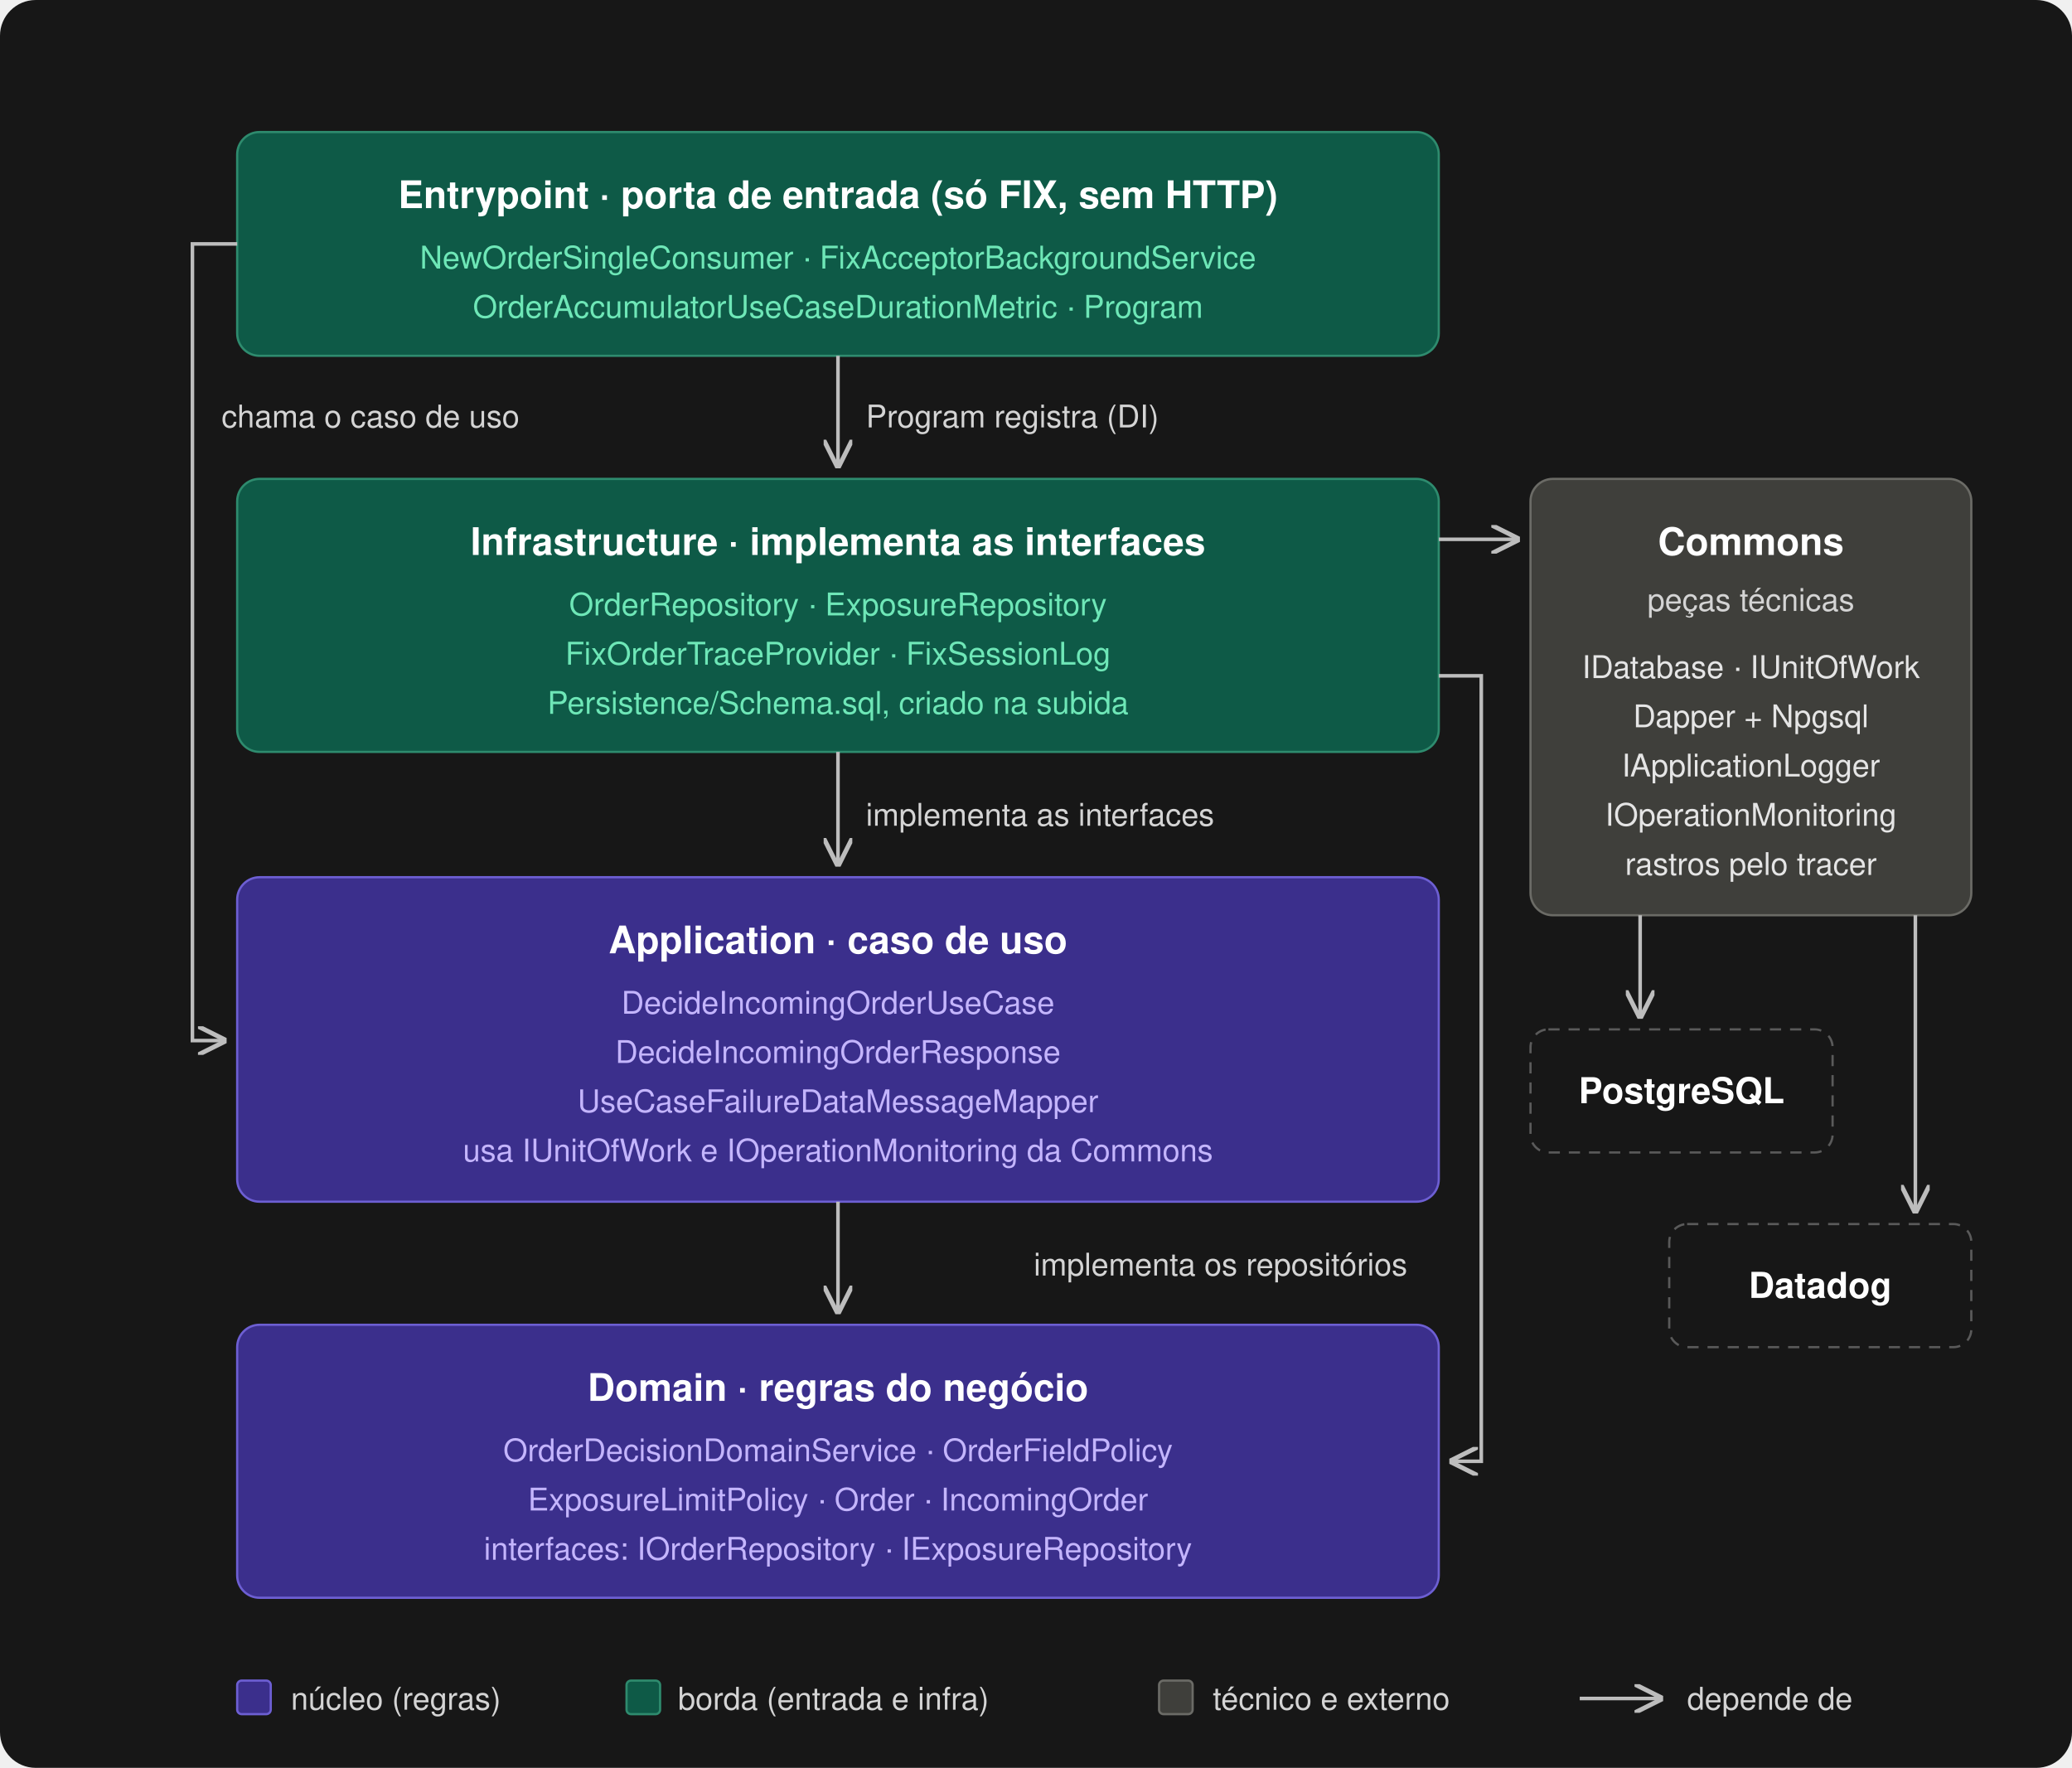
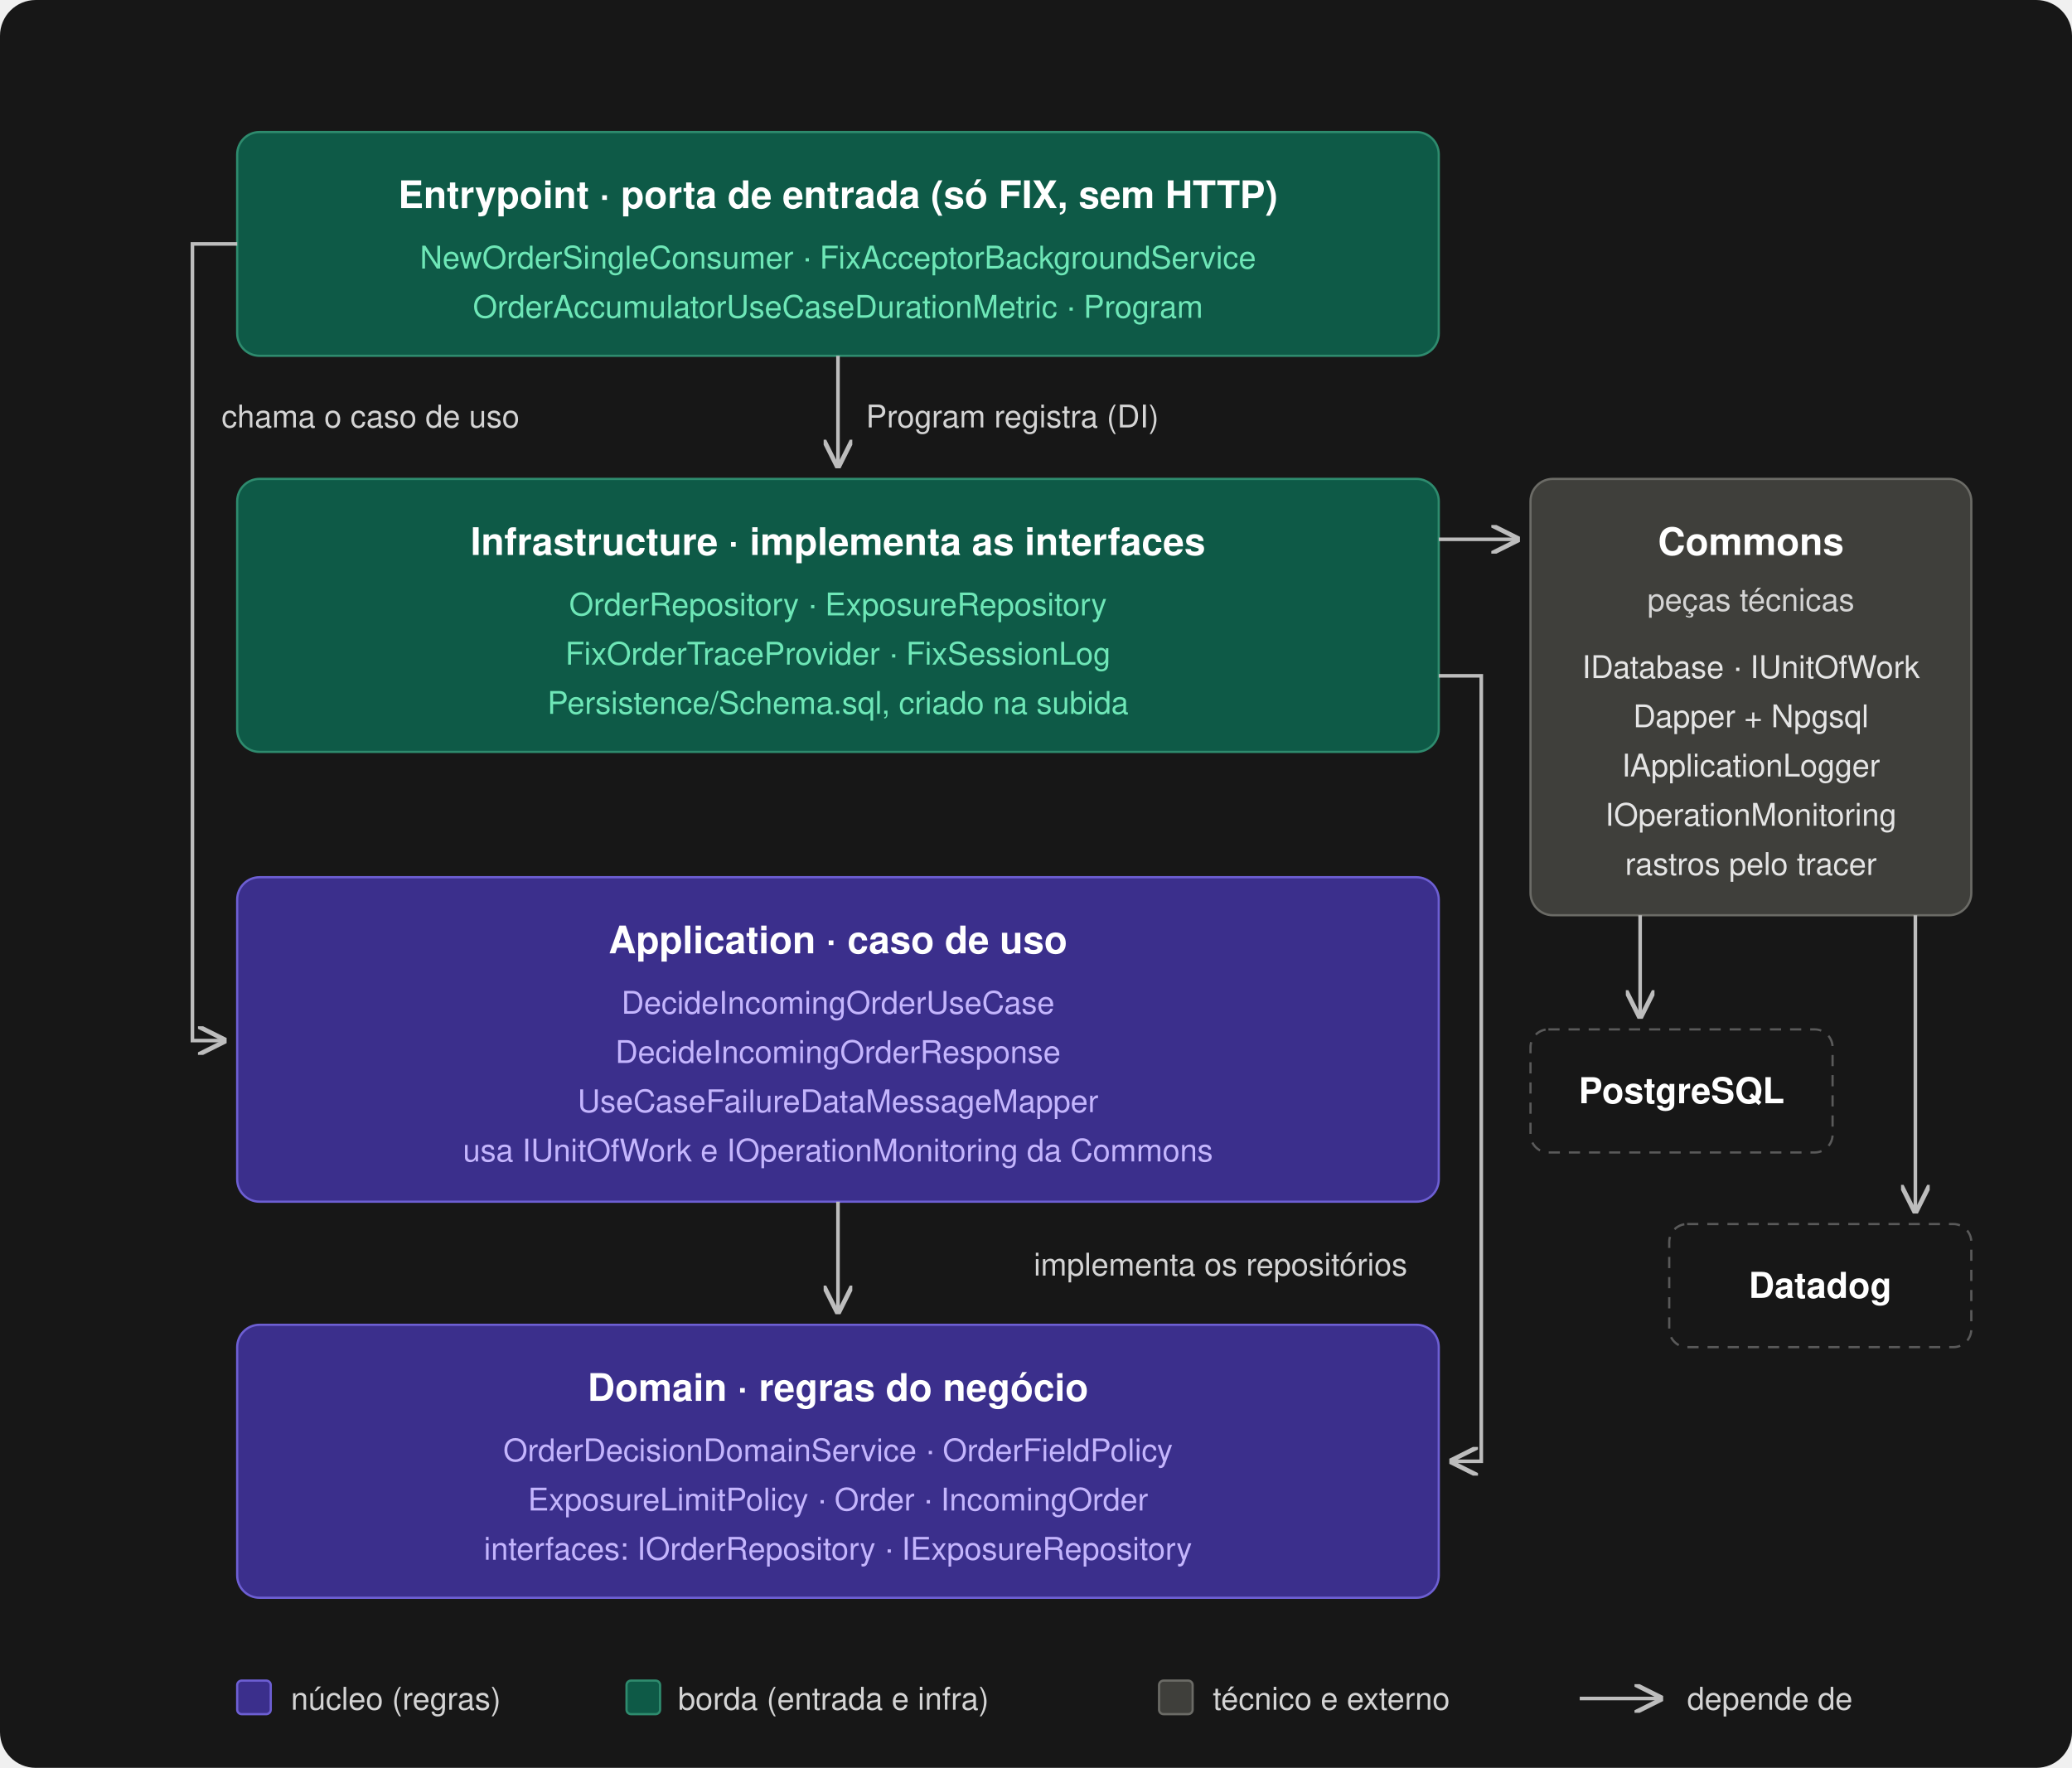
<svg xmlns="http://www.w3.org/2000/svg" width="926" height="790" viewBox="0 0 926 790" font-family="Segoe UI, system-ui, -apple-system, Helvetica, Arial, sans-serif">
  <defs>
    <marker id="ponta" viewBox="0 0 10 10" refX="9" refY="5" markerWidth="8" markerHeight="8" orient="auto-start-reverse">
      <path d="M0,0 L10,5 L0,10" fill="none" stroke="#BDBDBD" stroke-width="1.6" />
    </marker>
  </defs>
  <rect x="0" y="0" width="926" height="790" rx="16" fill="#171717" />
  <rect x="106" y="59" width="537" height="100" rx="10" fill="#0E5A47" stroke="#2E8B6E" />
  <text x="374.5" y="93" text-anchor="middle" font-size="17" font-weight="700" fill="#FFFFFF">Entrypoint · porta de entrada (só FIX, sem HTTP)</text>
  <text x="374.5" y="120" text-anchor="middle" font-size="14" fill="#6EE7B7">NewOrderSingleConsumer · FixAcceptorBackgroundService</text>
  <text x="374.5" y="142" text-anchor="middle" font-size="14" fill="#6EE7B7">OrderAccumulatorUseCaseDurationMetric · Program</text>
  <rect x="106" y="214" width="537" height="122" rx="10" fill="#0E5A47" stroke="#2E8B6E" />
  <text x="374.5" y="248" text-anchor="middle" font-size="17" font-weight="700" fill="#FFFFFF">Infrastructure · implementa as interfaces</text>
  <text x="374.5" y="275" text-anchor="middle" font-size="14" fill="#6EE7B7">OrderRepository · ExposureRepository</text>
  <text x="374.5" y="297" text-anchor="middle" font-size="14" fill="#6EE7B7">FixOrderTraceProvider · FixSessionLog</text>
  <text x="374.5" y="319" text-anchor="middle" font-size="14" fill="#6EE7B7">Persistence/Schema.sql, criado na subida</text>
  <rect x="106" y="392" width="537" height="145" rx="10" fill="#3B2F8C" stroke="#6D5FD3" />
  <text x="374.5" y="426" text-anchor="middle" font-size="17" font-weight="700" fill="#FFFFFF">Application · caso de uso</text>
  <text x="374.5" y="453" text-anchor="middle" font-size="14" fill="#C4B5FD">DecideIncomingOrderUseCase</text>
  <text x="374.5" y="475" text-anchor="middle" font-size="14" fill="#C4B5FD">DecideIncomingOrderResponse</text>
  <text x="374.5" y="497" text-anchor="middle" font-size="14" fill="#C4B5FD">UseCaseFailureDataMessageMapper</text>
  <text x="374.5" y="519" text-anchor="middle" font-size="14" fill="#C4B5FD">usa IUnitOfWork e IOperationMonitoring da Commons</text>
  <rect x="106" y="592" width="537" height="122" rx="10" fill="#3B2F8C" stroke="#6D5FD3" />
  <text x="374.5" y="626" text-anchor="middle" font-size="17" font-weight="700" fill="#FFFFFF">Domain · regras do negócio</text>
  <text x="374.5" y="653" text-anchor="middle" font-size="14" fill="#C4B5FD">OrderDecisionDomainService · OrderFieldPolicy</text>
  <text x="374.5" y="675" text-anchor="middle" font-size="14" fill="#C4B5FD">ExposureLimitPolicy · Order · IncomingOrder</text>
  <text x="374.5" y="697" text-anchor="middle" font-size="14" fill="#C4B5FD">interfaces: IOrderRepository · IExposureRepository</text>
  <rect x="684" y="214" width="197" height="195" rx="10" fill="#3F3F3B" stroke="#6B6B66" />
  <text x="782.5" y="248" text-anchor="middle" font-size="17" font-weight="700" fill="#FFFFFF">Commons</text>
  <text x="782.5" y="273" text-anchor="middle" font-size="14" fill="#D4D4D4">peças técnicas</text>
  <text x="782.5" y="303" text-anchor="middle" font-size="14" fill="#E5E5E5">IDatabase · IUnitOfWork</text>
  <text x="782.5" y="325" text-anchor="middle" font-size="14" fill="#E5E5E5">Dapper + Npgsql</text>
  <text x="782.5" y="347" text-anchor="middle" font-size="14" fill="#E5E5E5">IApplicationLogger</text>
  <text x="782.5" y="369" text-anchor="middle" font-size="14" fill="#E5E5E5">IOperationMonitoring</text>
  <text x="782.5" y="391" text-anchor="middle" font-size="14" fill="#E5E5E5">rastros pelo tracer</text>
  <rect x="684" y="460" width="135" height="55" rx="8" fill="none" stroke="#5A5A5A" stroke-dasharray="5 4" />
  <text x="751.5" y="493" text-anchor="middle" font-size="16" font-weight="700" fill="#FFFFFF">PostgreSQL</text>
  <rect x="746" y="547" width="135" height="55" rx="8" fill="none" stroke="#5A5A5A" stroke-dasharray="5 4" />
  <text x="813.5" y="580" text-anchor="middle" font-size="16" font-weight="700" fill="#FFFFFF">Datadog</text>
  <g fill="none" stroke="#BDBDBD" stroke-width="1.6" marker-end="url(#ponta)">
    <path d="M374.5 159 V208" />
-     <path d="M374.5 336 V386" />
    <path d="M374.5 537 V586" />
    <path d="M106 109 H86 V465 H100" />
    <path d="M643 302 H662 V653 H649" />
    <path d="M643 241 H678" />
    <path d="M733 409 V454" />
    <path d="M856 409 V541" />
  </g>
  <g font-size="14" fill="#D4D4D4">
    <text x="387" y="191">Program registra (DI)</text>
-     <text x="387" y="369">implementa as interfaces</text>
    <text x="99" y="191">chama o caso de uso</text>
    <text x="462" y="570">implementa os repositórios</text>
  </g>
  <g font-size="14" fill="#D4D4D4">
    <rect x="106" y="751" width="15" height="15" rx="2" fill="#3B2F8C" stroke="#6D5FD3" />
    <text x="130" y="764">núcleo (regras)</text>
    <rect x="280" y="751" width="15" height="15" rx="2" fill="#0E5A47" stroke="#2E8B6E" />
    <text x="303" y="764">borda (entrada e infra)</text>
    <rect x="518" y="751" width="15" height="15" rx="2" fill="#3F3F3B" stroke="#6B6B66" />
    <text x="542" y="764">técnico e externo</text>
    <path d="M706 759 H742" fill="none" stroke="#BDBDBD" stroke-width="1.6" marker-end="url(#ponta)" />
    <text x="754" y="764">depende de</text>
  </g>
</svg>
